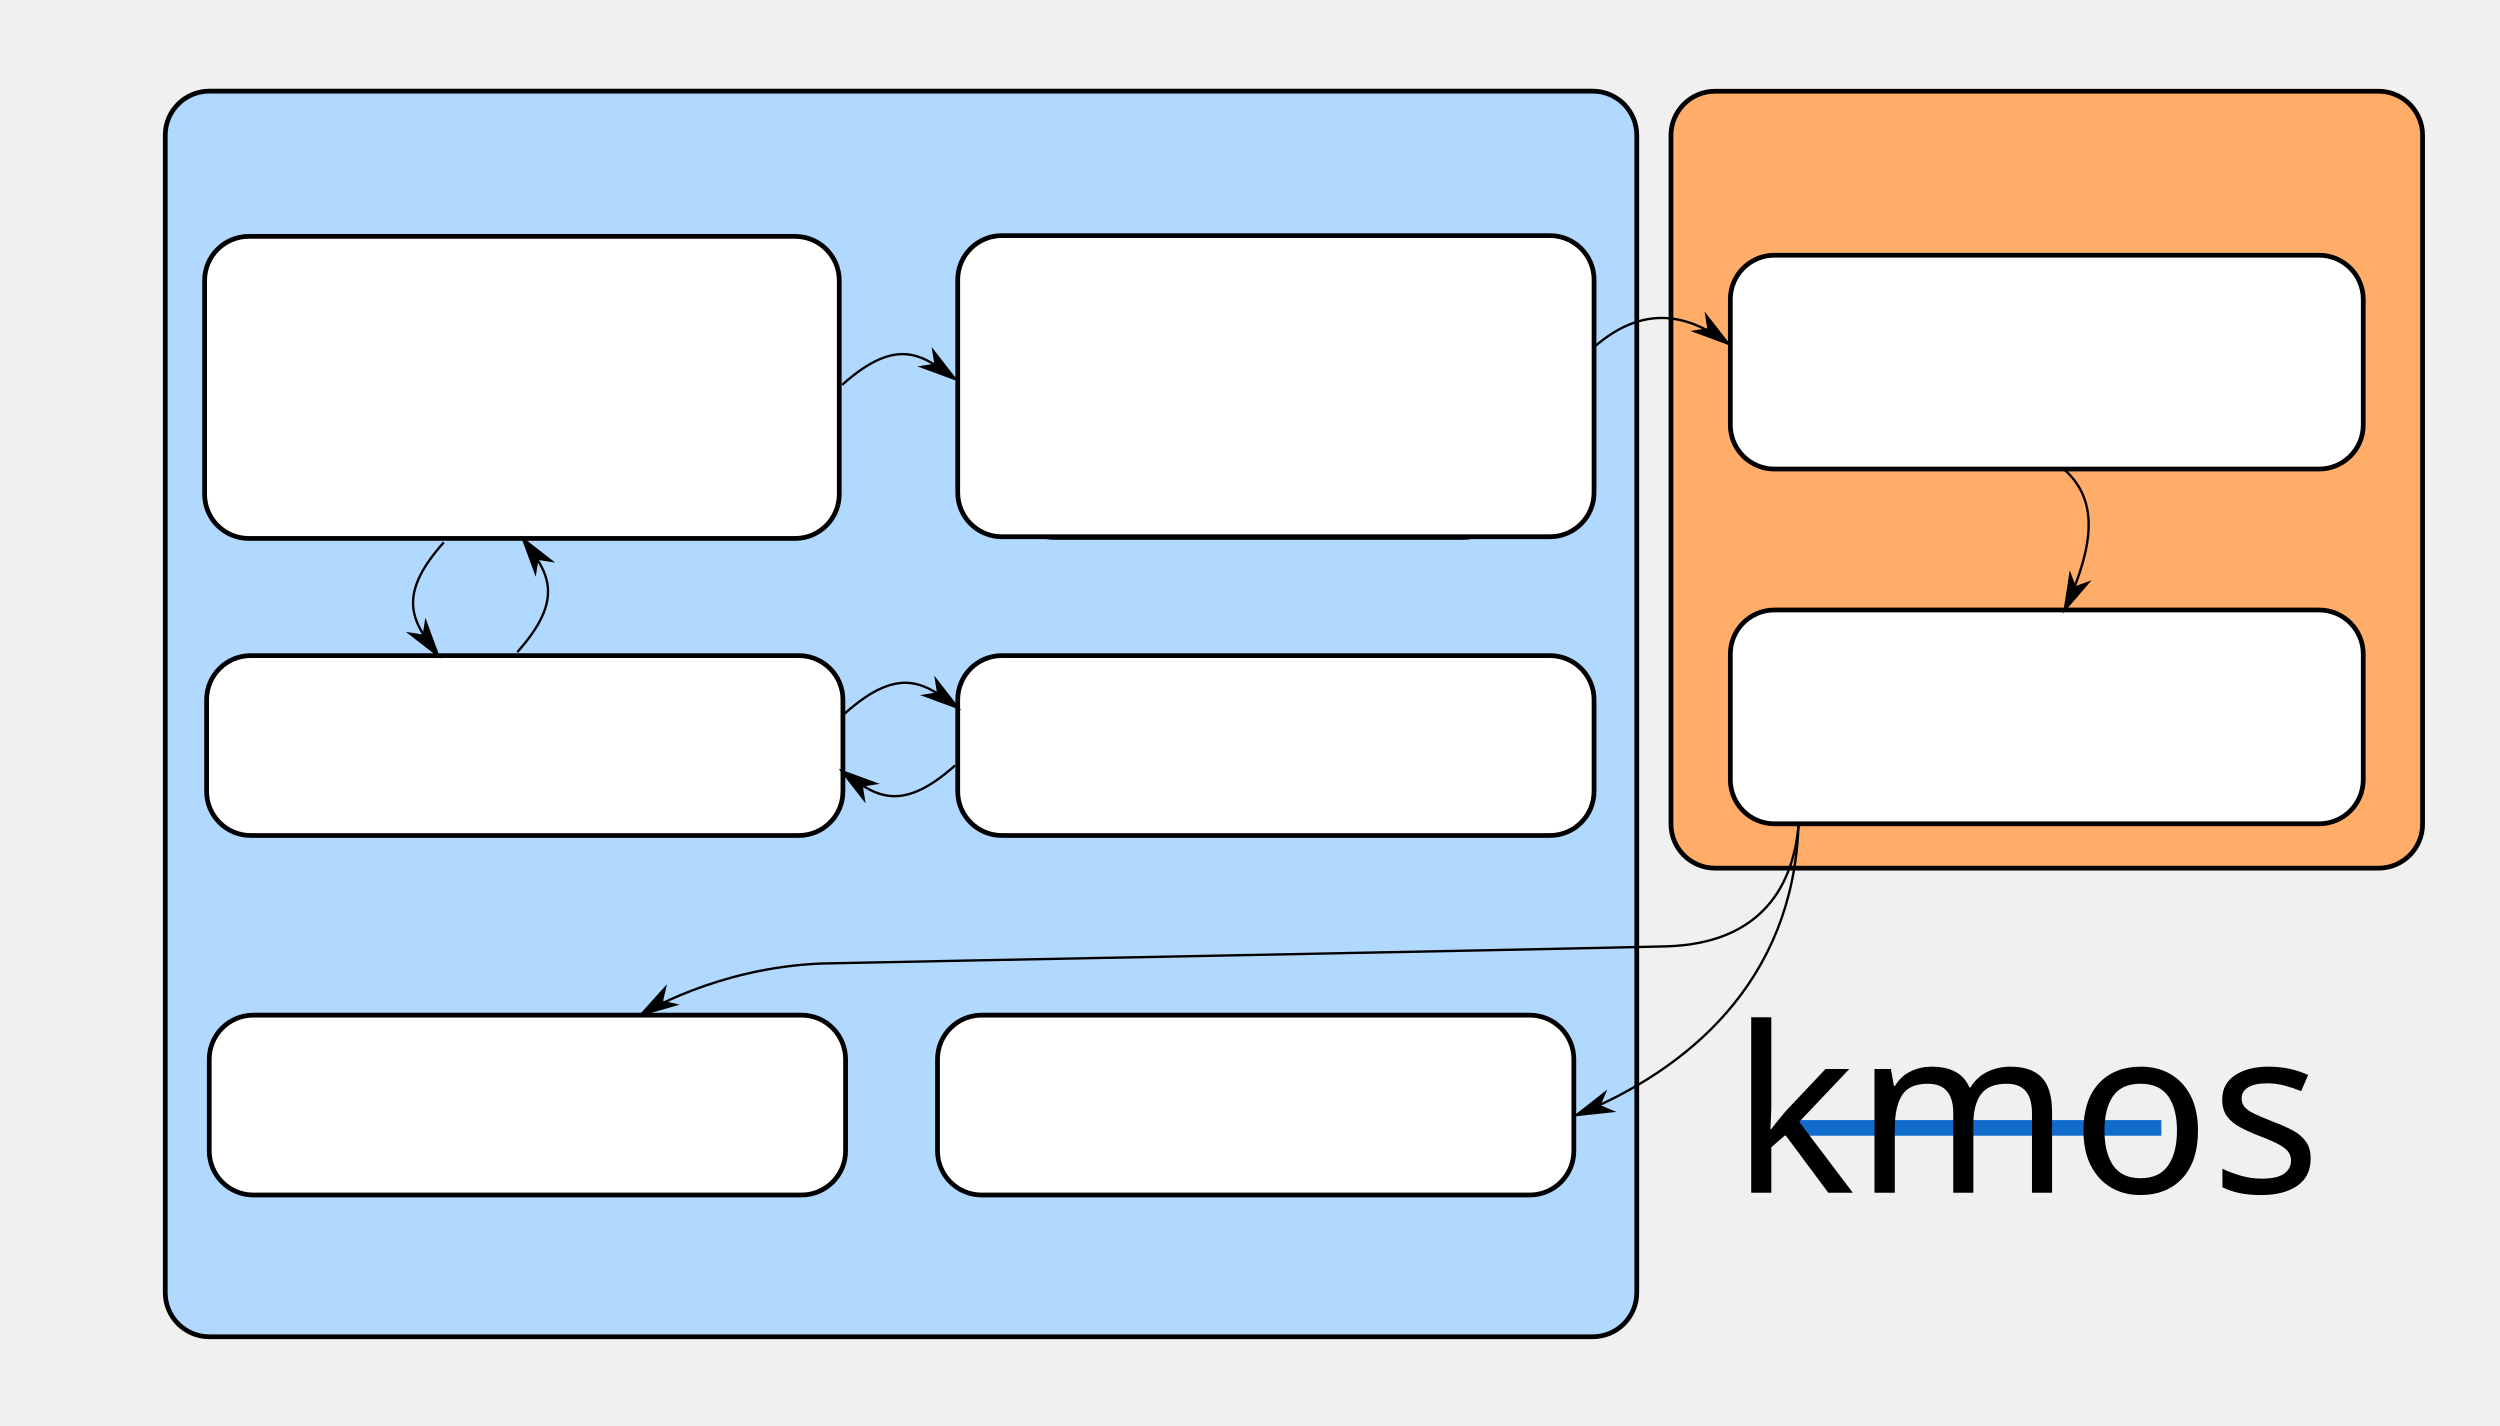
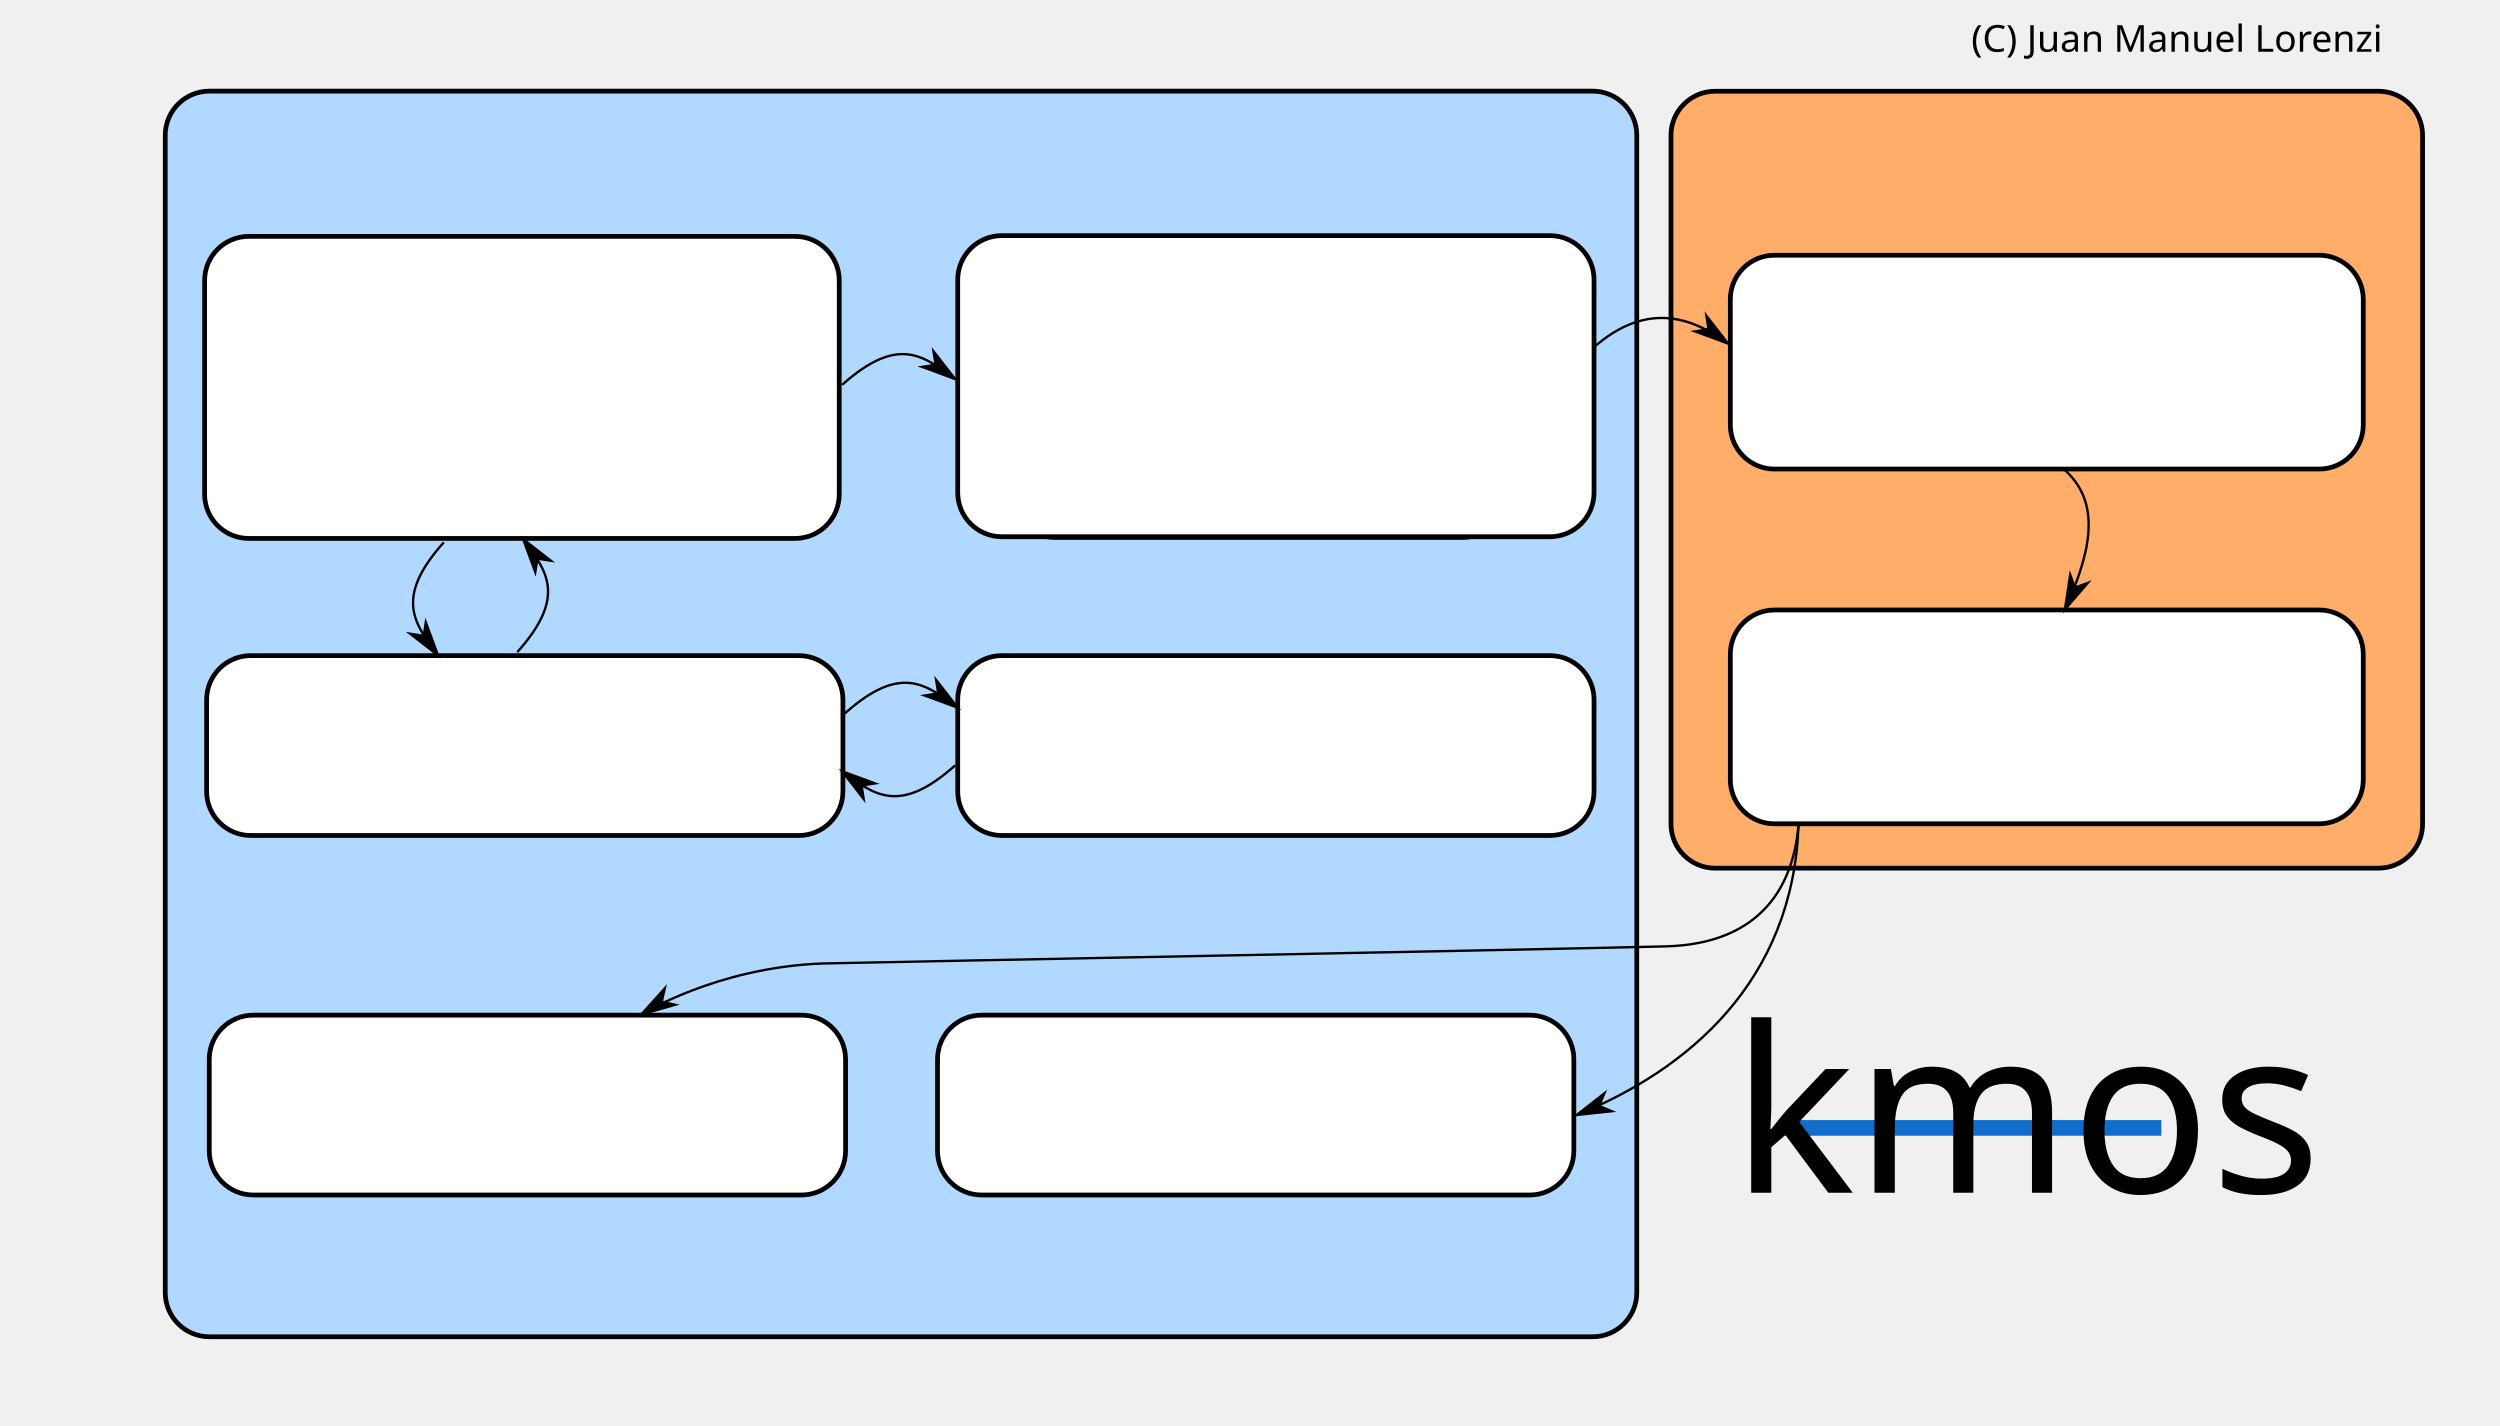
<svg xmlns="http://www.w3.org/2000/svg" width="1052.36" height="600" id="svg2" version="1.1">
  <defs id="defs4">
    <marker orient="auto" refY="0" refX="0" id="Arrow1Lend" style="overflow:visible">
      <path id="path4372" d="M 0,0 5,-5 -12.5,0 5,5 0,0 z" style="fill-rule:evenodd;stroke:#000000;stroke-width:1pt" transform="matrix(-0.8,0,0,-0.8,-10,0)" />
    </marker>
    <marker orient="auto" refY="0" refX="0" id="Arrow1Mend" style="overflow:visible">
      <path id="path4378" d="M 0,0 5,-5 -12.5,0 5,5 0,0 z" style="fill-rule:evenodd;stroke:#000000;stroke-width:1pt" transform="matrix(-0.4,0,0,-0.4,-4,0)" />
    </marker>
    <marker orient="auto" refY="0" refX="0" id="Arrow1Lend-8" style="overflow:visible">
      <path id="path4372-0" d="M 0,0 5,-5 -12.5,0 5,5 0,0 z" style="fill-rule:evenodd;stroke:#000000;stroke-width:1pt" transform="matrix(-0.8,0,0,-0.8,-10,0)" />
    </marker>
    <marker orient="auto" refY="0" refX="0" id="Arrow1Lend-5" style="overflow:visible">
      <path id="path4372-3" d="M 0,0 5,-5 -12.5,0 5,5 0,0 z" style="fill-rule:evenodd;stroke:#000000;stroke-width:1pt" transform="matrix(-0.8,0,0,-0.8,-10,0)" />
    </marker>
    <marker orient="auto" refY="0" refX="0" id="Arrow1Lend-1" style="overflow:visible">
      <path id="path4372-2" d="M 0,0 5,-5 -12.5,0 5,5 0,0 z" style="fill-rule:evenodd;stroke:#000000;stroke-width:1pt" transform="matrix(-0.8,0,0,-0.8,-10,0)" />
    </marker>
    <marker orient="auto" refY="0" refX="0" id="Arrow1Lend-55" style="overflow:visible">
      <path id="path4372-6" d="M 0,0 5,-5 -12.5,0 5,5 0,0 z" style="fill-rule:evenodd;stroke:#000000;stroke-width:1pt" transform="matrix(-0.8,0,0,-0.8,-10,0)" />
    </marker>
    <marker orient="auto" refY="0" refX="0" id="Arrow1Lend-3" style="overflow:visible">
      <path id="path4372-9" d="M 0,0 5,-5 -12.5,0 5,5 0,0 z" style="fill-rule:evenodd;stroke:#000000;stroke-width:1pt" transform="matrix(-0.8,0,0,-0.8,-10,0)" />
    </marker>
    <marker orient="auto" refY="0" refX="0" id="Arrow1Lend-15" style="overflow:visible">
      <path id="path4372-5" d="M 0,0 5,-5 -12.5,0 5,5 0,0 z" style="fill-rule:evenodd;stroke:#000000;stroke-width:1pt" transform="matrix(-0.8,0,0,-0.8,-10,0)" />
    </marker>
    <marker orient="auto" refY="0" refX="0" id="Arrow1Lend-31" style="overflow:visible">
      <path id="path4372-1" d="M 0,0 5,-5 -12.5,0 5,5 0,0 z" style="fill-rule:evenodd;stroke:#000000;stroke-width:1pt" transform="matrix(-0.8,0,0,-0.8,-10,0)" />
    </marker>
    <marker orient="auto" refY="0" refX="0" id="Arrow1Lend-18" style="overflow:visible">
      <path id="path4372-24" d="M 0,0 5,-5 -12.5,0 5,5 0,0 z" style="fill-rule:evenodd;stroke:#000000;stroke-width:1pt" transform="matrix(-0.8,0,0,-0.8,-10,0)" />
    </marker>
    <marker orient="auto" refY="0" refX="0" id="Arrow1Lend-9" style="overflow:visible">
      <path id="path4372-96" d="M 0,0 5,-5 -12.5,0 5,5 0,0 z" style="fill-rule:evenodd;stroke:#000000;stroke-width:1pt" transform="matrix(-0.8,0,0,-0.8,-10,0)" />
    </marker>
    <marker orient="auto" refY="0" refX="0" id="Arrow1Lend-88" style="overflow:visible">
      <path id="path4372-4" d="M 0,0 5,-5 -12.5,0 5,5 0,0 z" style="fill-rule:evenodd;stroke:#000000;stroke-width:1pt" transform="matrix(-0.8,0,0,-0.8,-10,0)" />
    </marker>
    <marker orient="auto" refY="0" refX="0" id="Arrow1Lend-2" style="overflow:visible">
      <path id="path4372-34" d="M 0,0 5,-5 -12.5,0 5,5 0,0 z" style="fill-rule:evenodd;stroke:#000000;stroke-width:1pt" transform="matrix(-0.8,0,0,-0.8,-10,0)" />
    </marker>
  </defs>
  <g id="layer1" transform="translate(0,-452.3622)">
-     <rect style="fill:none;stroke:#000000;stroke-width:2;stroke-linecap:round;stroke-linejoin:round;stroke-miterlimit:4;stroke-opacity:1;stroke-dasharray:none;stroke-dashoffset:0" id="rect3790" width="542.143" height="330" x="-939.286" y="112.362" ry="18.571" />
    <rect style="fill:#ffad69;fill-opacity:1;stroke:#000000;stroke-width:2;stroke-linecap:round;stroke-linejoin:round;stroke-miterlimit:4;stroke-opacity:1;stroke-dasharray:none;stroke-dashoffset:0" id="rect2985-3" width="316.383" height="327.043" x="703.39" y="490.768" ry="18.571" />
    <rect style="fill:#b1d9ff;fill-opacity:1;stroke:#000000;stroke-width:2;stroke-linecap:round;stroke-linejoin:round;stroke-miterlimit:4;stroke-opacity:1;stroke-dasharray:none;stroke-dashoffset:0" id="rect2985" width="619.429" height="524.338" x="69.561" y="490.725" ry="18.571" />
    <flowRoot xml:space="preserve" id="flowRoot3755" style="font-size:49px;font-style:normal;font-weight:normal;line-height:125%;letter-spacing:0px;word-spacing:0px;fill:#000000;fill-opacity:1;stroke:none;font-family:Sans" transform="matrix(0,-1,1,0,-58.7752,801.9305)">
      <flowRegion id="flowRegion3757">
        <rect id="rect3759" width="255" height="135.714" x="67.857" y="90.219" />
      </flowRegion>
      <flowPara id="flowPara3761" style="font-size:20px">Model building</flowPara>
    </flowRoot>
    <flowRoot xml:space="preserve" id="flowRoot3755-8" style="font-size:49px;font-style:normal;font-weight:normal;line-height:125%;letter-spacing:0px;word-spacing:0px;fill:#000000;fill-opacity:1;stroke:none;font-family:Sans" transform="translate(19.14366,407.0228)">
      <flowRegion id="flowRegion3757-9">
        <rect id="rect3759-0" width="256.01" height="41.77" x="67.857" y="90.219" />
      </flowRegion>
      <flowPara id="flowPara3761-3" style="font-size:30px">Python interface</flowPara>
    </flowRoot>
    <rect style="fill:#ffffff;fill-opacity:1;stroke:#000000;stroke-width:2;stroke-linecap:round;stroke-linejoin:round;stroke-miterlimit:4;stroke-opacity:1;stroke-dasharray:none;stroke-dashoffset:0" id="rect3819" width="267.143" height="127.143" x="86.133" y="551.868" ry="18.571" />
    <flowRoot xml:space="preserve" id="flowRoot3755-8-1" style="font-size:49px;font-style:normal;font-weight:normal;line-height:125%;letter-spacing:0px;word-spacing:0px;fill:#000000;fill-opacity:1;stroke:none;font-family:Sans" transform="translate(24.24319,467.4514)">
      <flowRegion id="flowRegion3757-9-1">
        <rect id="rect3759-0-7" width="255" height="135.714" x="67.857" y="90.219" />
      </flowRegion>
      <flowPara id="flowPara3761-3-8" style="font-size:30px;text-align:center;text-anchor:middle">Abstract model representation</flowPara>
    </flowRoot>
    <flowRoot xml:space="preserve" id="flowRoot3755-7" style="font-size:49px;font-style:normal;font-weight:normal;line-height:125%;letter-spacing:0px;word-spacing:0px;fill:#000000;fill-opacity:1;stroke:none;font-family:Sans" transform="translate(38.53498,542.9357)">
      <flowRegion id="flowRegion3757-08">
        <rect id="rect3759-03" width="233.216" height="37.561" x="67.857" y="90.219" />
      </flowRegion>
      <flowPara style="font-size:15px" id="flowPara4359">lattice, species, parameters, processes, rate constants, ... </flowPara>
    </flowRoot>
    <flowRoot xml:space="preserve" id="flowRoot3755-8-6" style="font-size:49px;font-style:normal;font-weight:normal;line-height:125%;letter-spacing:0px;word-spacing:0px;fill:#000000;fill-opacity:1;stroke:none;font-family:Sans" transform="translate(654.4606,412.8383)">
      <flowRegion id="flowRegion3757-9-5">
        <rect id="rect3759-0-76" width="255" height="135.714" x="67.857" y="90.219" />
      </flowRegion>
      <flowPara id="flowPara3761-3-7" style="font-size:30px">Fortran90 core</flowPara>
    </flowRoot>
    <rect style="fill:#ffffff;fill-opacity:1;stroke:#000000;stroke-width:2;stroke-linecap:round;stroke-linejoin:round;stroke-miterlimit:4;stroke-opacity:1;stroke-dasharray:none;stroke-dashoffset:0" id="rect3819-2-1" width="266.429" height="90" x="728.368" y="559.804" ry="18.571" />
    <flowRoot xml:space="preserve" id="flowRoot3755-8-1-0-0" style="font-size:49px;font-style:normal;font-weight:normal;line-height:125%;letter-spacing:0px;word-spacing:0px;fill:#000000;fill-opacity:1;stroke:none;font-family:Sans" transform="translate(666.048,475.3876)">
      <flowRegion id="flowRegion3757-9-1-7-8">
        <rect id="rect3759-0-7-5-0" width="255" height="135.714" x="67.857" y="90.219" />
      </flowRegion>
      <flowPara id="flowPara3761-3-8-5-2" style="font-size:30px;text-align:center;text-anchor:middle">Source</flowPara>
    </flowRoot>
    <flowRoot xml:space="preserve" id="flowRoot3755-7-1" style="font-size:49px;font-style:normal;font-weight:normal;line-height:125%;letter-spacing:0px;word-spacing:0px;fill:#000000;fill-opacity:1;stroke:none;font-family:Sans" transform="translate(680.036,516.5141)">
      <flowRegion id="flowRegion3757-08-33">
        <rect id="rect3759-03-1" width="258.939" height="37.439" x="67.857" y="90.219" />
      </flowRegion>
      <flowPara id="flowPara3761-5-4" style="font-size:15px">base.f90, lattice.f90, proclist.f90, ...</flowPara>
    </flowRoot>
    <rect style="fill:#ffffff;fill-opacity:1;stroke:#000000;stroke-width:2;stroke-linecap:round;stroke-linejoin:round;stroke-miterlimit:4;stroke-opacity:1;stroke-dasharray:none;stroke-dashoffset:0" id="rect3819-2-1-0" width="266.429" height="90" x="728.368" y="709.133" ry="18.571" />
    <flowRoot xml:space="preserve" id="flowRoot3755-8-1-0-0-3" style="font-size:49px;font-style:normal;font-weight:normal;line-height:125%;letter-spacing:0px;word-spacing:0px;fill:#000000;fill-opacity:1;stroke:none;font-family:Sans" transform="translate(665.506,626.7169)">
      <flowRegion id="flowRegion3757-9-1-7-8-2">
        <rect id="rect3759-0-7-5-0-1" width="255" height="135.714" x="67.857" y="90.219" />
      </flowRegion>
      <flowPara id="flowPara3761-3-8-5-2-9" style="font-size:30px;text-align:center;text-anchor:middle">Binary modules</flowPara>
    </flowRoot>
    <flowRoot xml:space="preserve" id="flowRoot3755-7-1-8" style="font-size:49px;font-style:normal;font-weight:normal;line-height:125%;letter-spacing:0px;word-spacing:0px;fill:#000000;fill-opacity:1;stroke:none;font-family:Sans" transform="translate(681.6894,670.8434)">
      <flowRegion id="flowRegion3757-08-33-5">
        <rect id="rect3759-03-1-9" width="240" height="36.429" x="67.857" y="90.219" />
      </flowRegion>
      <flowPara id="flowPara3761-5-4-7" style="font-size:15px">kmc_model.so</flowPara>
    </flowRoot>
    <rect style="fill:#ffffff;fill-opacity:1;stroke:#000000;stroke-width:2;stroke-linecap:round;stroke-linejoin:round;stroke-miterlimit:4;stroke-opacity:1;stroke-dasharray:none;stroke-dashoffset:0" id="rect3819-26" width="267.857" height="75.714" x="394.642" y="879.68" ry="18.571" />
    <flowRoot xml:space="preserve" id="flowRoot3755-8-1-8" style="font-size:49px;font-style:normal;font-weight:normal;line-height:125%;letter-spacing:0px;word-spacing:0px;fill:#000000;fill-opacity:1;stroke:none;font-family:Sans" transform="translate(333.2266,794.5644)">
      <flowRegion id="flowRegion3757-9-1-5">
        <rect id="rect3759-0-7-58" width="255" height="135.714" x="67.857" y="90.219" />
      </flowRegion>
      <flowPara id="flowPara3761-3-8-3" style="font-size:30px;text-align:center;text-anchor:middle">Runner API</flowPara>
    </flowRoot>
    <flowRoot xml:space="preserve" id="flowRoot3755-7-2" style="font-size:49px;font-style:normal;font-weight:normal;line-height:125%;letter-spacing:0px;word-spacing:0px;fill:#000000;fill-opacity:1;stroke:none;font-family:Sans" transform="translate(342.3006,836.605)">
      <flowRegion id="flowRegion3757-08-7">
        <rect id="rect3759-03-9" width="268.571" height="38.571" x="67.857" y="90.219" />
      </flowRegion>
      <flowPara id="flowPara3761-5-07" style="font-size:15px">client scripts</flowPara>
    </flowRoot>
    <rect style="fill:#ffffff;fill-opacity:1;stroke:#000000;stroke-width:2;stroke-linecap:round;stroke-linejoin:round;stroke-miterlimit:4;stroke-opacity:1;stroke-dasharray:none;stroke-dashoffset:0" id="rect3819-26-2" width="267.857" height="75.714" x="88.082" y="879.68" ry="18.571" />
    <flowRoot xml:space="preserve" id="flowRoot3755-8-1-8-0" style="font-size:49px;font-style:normal;font-weight:normal;line-height:125%;letter-spacing:0px;word-spacing:0px;fill:#000000;fill-opacity:1;stroke:none;font-family:Sans" transform="translate(26.66645,794.5644)">
      <flowRegion id="flowRegion3757-9-1-5-5">
        <rect id="rect3759-0-7-58-2" width="255" height="135.714" x="67.857" y="90.219" />
      </flowRegion>
      <flowPara id="flowPara3761-3-8-3-4" style="font-size:30px;text-align:center;text-anchor:middle">Viewer GUI</flowPara>
    </flowRoot>
    <flowRoot xml:space="preserve" id="flowRoot3755-7-2-8" style="font-size:49px;font-style:normal;font-weight:normal;line-height:125%;letter-spacing:0px;word-spacing:0px;fill:#000000;fill-opacity:1;stroke:none;font-family:Sans" transform="translate(39.90292,838.0588)">
      <flowRegion id="flowRegion3757-08-7-8">
        <rect id="rect3759-03-9-7" width="268.571" height="38.571" x="67.857" y="90.219" />
      </flowRegion>
      <flowPara id="flowPara3761-5-07-1" style="font-size:15px">kmos view </flowPara>
    </flowRoot>
    <rect style="fill:#ffffff;fill-opacity:1;stroke:#000000;stroke-width:2;stroke-linecap:round;stroke-linejoin:round;stroke-miterlimit:4;stroke-opacity:1;stroke-dasharray:none;stroke-dashoffset:0" id="rect3819-26-2-2" width="267.857" height="75.714" x="86.97" y="728.342" ry="18.571" />
    <flowRoot xml:space="preserve" id="flowRoot3755-8-1-8-0-0" style="font-size:49px;font-style:normal;font-weight:normal;line-height:125%;letter-spacing:0px;word-spacing:0px;fill:#000000;fill-opacity:1;stroke:none;font-family:Sans" transform="translate(24.88095,645.5483)">
      <flowRegion id="flowRegion3757-9-1-5-5-7">
        <rect id="rect3759-0-7-58-2-4" width="255" height="135.714" x="67.857" y="90.219" />
      </flowRegion>
      <flowPara id="flowPara3761-3-8-3-4-1" style="font-size:30px;text-align:center;text-anchor:middle">Model file</flowPara>
    </flowRoot>
    <flowRoot xml:space="preserve" id="flowRoot3755-7-2-8-6" style="font-size:49px;font-style:normal;font-weight:normal;line-height:125%;letter-spacing:0px;word-spacing:0px;fill:#000000;fill-opacity:1;stroke:none;font-family:Sans" transform="translate(40.77474,686.1349)">
      <flowRegion id="flowRegion3757-08-7-8-4">
        <rect id="rect3759-03-9-7-8" width="268.571" height="38.571" x="67.857" y="90.219" />
      </flowRegion>
      <flowPara id="flowPara3761-5-07-1-7" style="font-size:15px">Native (.ini) or xml format </flowPara>
    </flowRoot>
    <flowRoot xml:space="preserve" id="flowRoot3755-1" style="font-size:49px;font-style:normal;font-weight:normal;line-height:125%;letter-spacing:0px;word-spacing:0px;fill:#000000;fill-opacity:1;stroke:none;font-family:Sans" transform="matrix(0,-1,1,0,-58.7752,1057.29)">
      <flowRegion id="flowRegion3757-5">
        <rect id="rect3759-1" width="255" height="135.714" x="67.857" y="90.219" />
      </flowRegion>
      <flowPara id="flowPara3761-6" style="font-size:20px">Model running</flowPara>
    </flowRoot>
    <rect style="fill:#ffffff;fill-opacity:1;stroke:#000000;stroke-width:2;stroke-linecap:round;stroke-linejoin:round;stroke-miterlimit:4;stroke-opacity:1;stroke-dasharray:none;stroke-dashoffset:0" id="rect3819-26-2-2-2" width="267.857" height="75.714" x="403.148" y="728.342" ry="18.571" />
    <flowRoot xml:space="preserve" id="flowRoot3755-8-1-8-0-0-9" style="font-size:49px;font-style:normal;font-weight:normal;line-height:125%;letter-spacing:0px;word-spacing:0px;fill:#000000;fill-opacity:1;stroke:none;font-family:Sans" transform="translate(340.6266,642.6405)">
      <flowRegion id="flowRegion3757-9-1-5-5-7-2">
        <rect id="rect3759-0-7-58-2-4-5" width="255" height="135.714" x="67.857" y="90.219" />
      </flowRegion>
      <flowPara id="flowPara3761-3-8-3-4-1-9" style="font-size:30px;text-align:center;text-anchor:middle">Inspect / edit</flowPara>
    </flowRoot>
    <flowRoot xml:space="preserve" id="flowRoot3755-7-2-8-6-1" style="font-size:49px;font-style:normal;font-weight:normal;line-height:125%;letter-spacing:0px;word-spacing:0px;fill:#000000;fill-opacity:1;stroke:none;font-family:Sans" transform="translate(357.7911,687.0175)">
      <flowRegion id="flowRegion3757-08-7-8-4-5">
        <rect id="rect3759-03-9-7-8-6" width="268.571" height="38.571" x="67.857" y="90.219" />
      </flowRegion>
      <flowPara id="flowPara3761-5-07-1-7-4" style="font-size:15px">kmos edit</flowPara>
    </flowRoot>
    <rect style="fill:#ffffff;fill-opacity:1;stroke:#000000;stroke-width:2;stroke-linecap:round;stroke-linejoin:round;stroke-miterlimit:4;stroke-opacity:1;stroke-dasharray:none;stroke-dashoffset:0" id="rect3819-2" width="208.85" height="125.355" x="425.416" y="553.239" ry="18.571" />
    <rect style="fill:#ffffff;fill-opacity:1;stroke:#000000;stroke-width:2;stroke-linecap:round;stroke-linejoin:round;stroke-miterlimit:4;stroke-opacity:1;stroke-dasharray:none;stroke-dashoffset:0" id="rect3819-26-2-2-2-7" width="267.857" height="126.752" x="403.148" y="551.545" ry="18.571" />
    <flowRoot xml:space="preserve" id="flowRoot3755-8-1-0" style="font-size:49px;font-style:normal;font-weight:normal;line-height:125%;letter-spacing:0px;word-spacing:0px;fill:#000000;fill-opacity:1;stroke:none;font-family:Sans" transform="translate(373.0563,468.8227)">
      <flowRegion id="flowRegion3757-9-1-7">
        <rect id="rect3759-0-7-5" width="190.35" height="132.684" x="67.857" y="90.219" />
      </flowRegion>
      <flowPara id="flowPara3761-3-8-5" style="font-size:30px;text-align:center;text-anchor:middle">Source code generator</flowPara>
    </flowRoot>
    <flowRoot xml:space="preserve" id="flowRoot3755-7-7" style="font-size:49px;font-style:normal;font-weight:normal;line-height:125%;letter-spacing:0px;word-spacing:0px;fill:#000000;fill-opacity:1;stroke:none;font-family:Sans" transform="translate(353.1864,557.5879)">
      <flowRegion id="flowRegion3757-08-38">
        <rect id="rect3759-03-13" width="268.571" height="38.571" x="67.857" y="90.219" />
      </flowRegion>
      <flowPara id="flowPara3761-5-6" style="font-size:15px">local_smart, lat_int, otf</flowPara>
    </flowRoot>
    <path style="fill:none;stroke:#000000;stroke-width:1px;stroke-linecap:butt;stroke-linejoin:miter;stroke-opacity:1;marker-end:url(#Arrow1Lend)" d="m 402.041,774.565 c -23.739,21.213 -34.345,12.122 -47.477,2.525" id="path4363-4" />
    <path style="fill:none;stroke:#000000;stroke-width:1px;stroke-linecap:butt;stroke-linejoin:miter;stroke-opacity:1;marker-end:url(#Arrow1Lend)" d="m 355.574,752.72 c 23.739,-21.213 34.345,-12.122 47.477,-2.525" id="path4363-4-6" />
    <path style="fill:none;stroke:#000000;stroke-width:1px;stroke-linecap:butt;stroke-linejoin:miter;stroke-opacity:1;marker-end:url(#Arrow1Lend)" d="m 869.068,650.1 c 13.399,12.17 13.583,29.623 0.166,58.746" id="path4363-1-8" />
    <flowRoot xml:space="preserve" id="flowRoot3755-7-7-5" style="font-size:49px;font-style:normal;font-weight:normal;line-height:125%;letter-spacing:0px;word-spacing:0px;fill:#000000;fill-opacity:1;stroke:none;font-family:Sans" transform="translate(817.7636,577.857)">
      <flowRegion id="flowRegion3757-08-38-4">
        <rect id="rect3759-03-13-7" width="268.571" height="38.571" x="67.857" y="90.219" />
      </flowRegion>
      <flowPara id="flowPara3761-5-6-9" style="font-size:15px">f2py</flowPara>
    </flowRoot>
    <path style="fill:none;stroke:#000000;stroke-width:1px;stroke-linecap:butt;stroke-linejoin:miter;stroke-opacity:1;marker-end:url(#Arrow1Lend-9)" d="m 757.161,798.342 c -1.767,25.868 -14.936,51.355 -56.144,52.398 -52.279,1.323 -320.049,6.419 -355.039,7.201 -44.44,1.709 -75.951,21.403 -75.951,21.403" id="path5185" />
    <path style="fill:none;stroke:#000000;stroke-width:1px;stroke-linecap:butt;stroke-linejoin:miter;stroke-opacity:1;marker-end:url(#Arrow1Lend)" d="m 757.09,798.768 c -1.913,67.276 -47.516,104.341 -93.273,122.891" id="path4363-1-8-2" />
    <path style="fill:none;stroke:#000000;stroke-width:1px;stroke-linecap:butt;stroke-linejoin:miter;stroke-opacity:1;marker-end:url(#Arrow1Lend)" d="m 186.815,680.659 c -21.213,23.739 -12.122,34.345 -2.525,47.477" id="path4363-4-6-2" />
    <path style="fill:none;stroke:#000000;stroke-width:1px;stroke-linecap:butt;stroke-linejoin:miter;stroke-opacity:1;marker-end:url(#Arrow1Lend)" d="m 217.751,726.873 c 21.213,-23.739 12.122,-34.345 2.525,-47.477" id="path4363-4-6-2-1" />
    <g transform="matrix(0.748646,0,0,0.748646,721.2854,191.8526)" id="g2999">
      <rect y="977.773" x="39.935" height="8.786" width="211.879" id="rect3887" style="fill:#116ccb;fill-opacity:1;stroke:none" />
      <text id="text2993" y="1018.622" x="10.171" style="font-size:129.82px;font-style:normal;font-weight:normal;line-height:125%;letter-spacing:0px;word-spacing:0px;fill:#000000;fill-opacity:1;stroke:none;font-family:Sans" xml:space="preserve">
        <tspan id="tspan2995" y="1018.622" x="10.171">
          <tspan id="tspan2997" y="1018.622" x="10.171">kmos</tspan>
        </tspan>
      </text>
    </g>
    <path style="fill:none;stroke:#000000;stroke-width:1px;stroke-linecap:butt;stroke-linejoin:miter;stroke-opacity:1;marker-end:url(#Arrow1Lend)" d="m 354.476,614.37 c 23.739,-21.213 34.345,-12.122 47.477,-2.525" id="path4363-4-6-6" />
    <path style="fill:none;stroke:#000000;stroke-width:1px;stroke-linecap:butt;stroke-linejoin:miter;stroke-opacity:1;marker-end:url(#Arrow1Lend)" d="m 670.489,598.936 c 23.739,-21.213 43.689,-11.617 56.821,-2.02" id="path4363-4-6-6-7" />
    <flowRoot xml:space="preserve" id="flowRoot3755-7-7-5-9" style="font-size:49px;font-style:normal;font-weight:normal;line-height:125%;letter-spacing:0px;word-spacing:0px;fill:#000000;fill-opacity:1;stroke:none;font-family:Sans" transform="translate(60.04801,601.5079)">
      <flowRegion id="flowRegion3757-08-38-4-3">
        <rect id="rect3759-03-13-7-6" width="268.571" height="38.571" x="67.857" y="90.219" />
      </flowRegion>
      <flowPara id="flowPara3761-5-6-9-0" style="font-size:15px">save</flowPara>
    </flowRoot>
    <flowRoot xml:space="preserve" id="flowRoot3755-7-7-5-9-8" style="font-size:49px;font-style:normal;font-weight:normal;line-height:125%;letter-spacing:0px;word-spacing:0px;fill:#000000;fill-opacity:1;stroke:none;font-family:Sans" transform="translate(174.215,602.4741)">
      <flowRegion id="flowRegion3757-08-38-4-3-3">
        <rect id="rect3759-03-13-7-6-0" width="268.571" height="38.571" x="67.857" y="90.219" />
      </flowRegion>
      <flowPara id="flowPara3761-5-6-9-0-6" style="font-size:15px">load</flowPara>
    </flowRoot>
+     <text xml:space="preserve" style="font-style:normal;font-weight:normal;font-size:15.678px;line-height:125%;font-family:Sans;letter-spacing:0px;word-spacing:0px;fill:#000000;fill-opacity:1;stroke:none;stroke-width:1px;stroke-linecap:butt;stroke-linejoin:miter;stroke-opacity:1" x="829.819" y="474.151" id="text3477">
+       <tspan id="tspan3479" x="829.819" y="474.151">(C) Juan Manuel Lorenzi</tspan>
+     </text>
  </g>
</svg>
